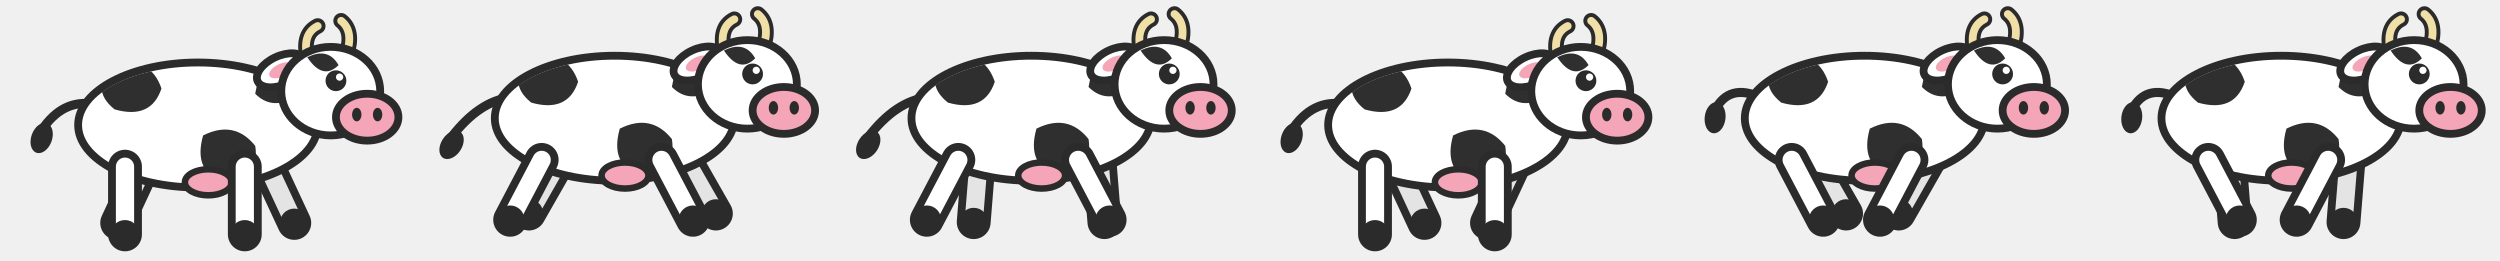
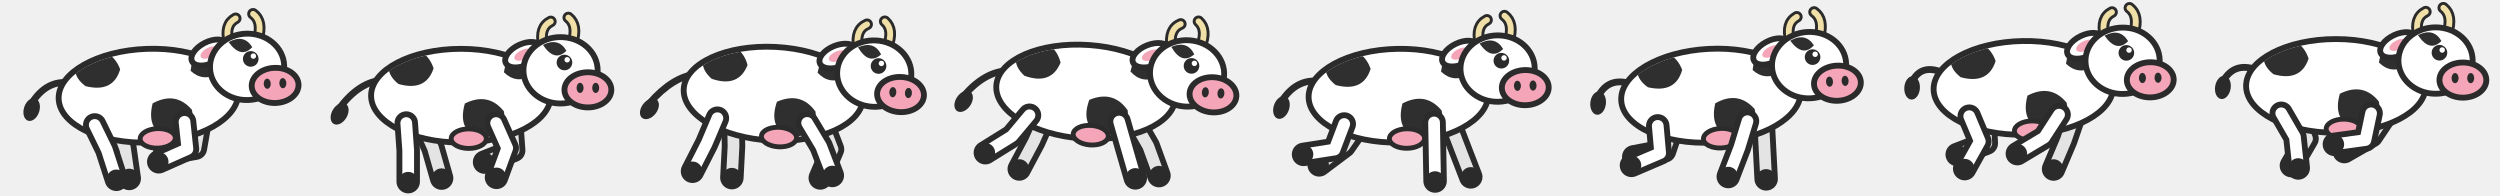
- <svg xmlns="http://www.w3.org/2000/svg" width="960" height="100" viewBox="0 0 960 100">
-   <g transform="translate(0 0.0)">
-     <line x1="102" y1="62" x2="113.0" y2="85.6" stroke="#2b2b2b" stroke-width="13" stroke-linecap="round" />
-     <line x1="102" y1="62" x2="113.0" y2="85.6" stroke="#e4e4e4" stroke-width="7" stroke-linecap="round" />
-     <circle cx="113.0" cy="85.6" r="5.5" fill="#2b2b2b" />
-     <line x1="56" y1="62" x2="45.0" y2="85.6" stroke="#2b2b2b" stroke-width="13" stroke-linecap="round" />
-     <line x1="56" y1="62" x2="45.0" y2="85.6" stroke="#e4e4e4" stroke-width="7" stroke-linecap="round" />
-     <circle cx="45.0" cy="85.6" r="5.5" fill="#2b2b2b" />
+ <svg xmlns="http://www.w3.org/2000/svg" width="1280" height="100" viewBox="0 0 1280 100">
+   <g transform="translate(0 1) rotate(-2 76 48)">
+     <polyline points="102.0 62.0 99.1 75.7 83.2 77.9" fill="none" stroke="#2b2b2b" stroke-width="12" stroke-linecap="round" stroke-linejoin="round" />
+     <polyline points="102.0 62.0 99.1 75.7 83.2 77.9" fill="none" stroke="#e4e4e4" stroke-width="6" stroke-linecap="round" stroke-linejoin="round" />
+     <circle cx="83.2" cy="77.9" r="5" fill="#2b2b2b" />
+     <polyline points="56.0 62.0 63.0 74.1 64.7 90.0" fill="none" stroke="#2b2b2b" stroke-width="12" stroke-linecap="round" stroke-linejoin="round" />
+     <polyline points="56.0 62.0 63.0 74.1 64.7 90.0" fill="none" stroke="#e4e4e4" stroke-width="6" stroke-linecap="round" stroke-linejoin="round" />
+     <circle cx="64.7" cy="90.0" r="5" fill="#2b2b2b" />
    <path d="M36 40 Q24 38 16 50" fill="none" stroke="#2b2b2b" stroke-width="3.5" stroke-linecap="round" />
    <ellipse cx="16" cy="53" rx="4" ry="6" fill="#2b2b2b" transform="rotate(20 16 53)" />
    <ellipse cx="76" cy="48" rx="46" ry="24" fill="#ffffff" stroke="#2b2b2b" stroke-width="3" />
    <clipPath id="hide0">
      <ellipse cx="76" cy="48" rx="44.5" ry="22.5" />
    </clipPath>
    <g clip-path="url(#hide0)" fill="#2f2f2f">
      <path d="M44 24 q14 -2 18 10 q-4 12 -18 8 q-10 -8 0 -18z" />
      <path d="M78 52 q12 -6 20 4 q2 12 -12 14 q-12 -4 -8 -18z" />
      <path d="M100 26 q10 2 12 12 q-8 4 -14 -2z" />
    </g>
    <ellipse cx="80" cy="70" rx="9" ry="5" fill="#f4a6b8" stroke="#2b2b2b" stroke-width="2.5" />
-     <line x1="94" y1="64" x2="94.0" y2="90.0" stroke="#2b2b2b" stroke-width="13" stroke-linecap="round" />
-     <line x1="94" y1="64" x2="94.0" y2="90.0" stroke="#ffffff" stroke-width="7" stroke-linecap="round" />
-     <circle cx="94.0" cy="90.0" r="5.5" fill="#2b2b2b" />
-     <line x1="48" y1="64" x2="48.0" y2="90.0" stroke="#2b2b2b" stroke-width="13" stroke-linecap="round" />
-     <line x1="48" y1="64" x2="48.0" y2="90.0" stroke="#ffffff" stroke-width="7" stroke-linecap="round" />
-     <circle cx="48.0" cy="90.0" r="5.5" fill="#2b2b2b" />
-     <path d="M118 22 q-2 -9 4 -12" fill="none" stroke="#2b2b2b" stroke-width="6" stroke-linecap="round" />
-     <path d="M118 22 q-2 -9 4 -12" fill="none" stroke="#f1dfa8" stroke-width="3" stroke-linecap="round" />
-     <path d="M133 21 q3 -9 -2 -13" fill="none" stroke="#2b2b2b" stroke-width="6" stroke-linecap="round" />
-     <path d="M133 21 q3 -9 -2 -13" fill="none" stroke="#f1dfa8" stroke-width="3" stroke-linecap="round" />
-     <ellipse cx="108" cy="27" rx="10" ry="5.5" fill="#ffffff" stroke="#2b2b2b" stroke-width="3" transform="rotate(-25 108 27)" />
-     <ellipse cx="108" cy="27" rx="5" ry="2.5" fill="#f4a6b8" transform="rotate(-25 108 27)" />
-     <ellipse cx="127" cy="35" rx="19" ry="17" fill="#ffffff" stroke="#2b2b2b" stroke-width="3" />
-     <path d="M118 22 q8 -4 12 3 q-6 6 -12 -3z" fill="#2f2f2f" />
-     <ellipse cx="141" cy="45" rx="12" ry="9" fill="#f4a6b8" stroke="#2b2b2b" stroke-width="3" />
-     <ellipse cx="137" cy="44" rx="1.8" ry="2.6" fill="#2b2b2b" />
-     <ellipse cx="145" cy="44" rx="1.8" ry="2.6" fill="#2b2b2b" />
-     <circle cx="129" cy="31" r="4" fill="#2b2b2b" />
-     <circle cx="130.4" cy="29.6" r="1.4" fill="#ffffff" />
-   </g>
-   <g transform="translate(160 -2.6)">
-     <line x1="102" y1="62" x2="114.9" y2="84.6" stroke="#2b2b2b" stroke-width="13" stroke-linecap="round" />
-     <line x1="102" y1="62" x2="114.9" y2="84.6" stroke="#e4e4e4" stroke-width="7" stroke-linecap="round" />
-     <circle cx="114.9" cy="84.6" r="5.5" fill="#2b2b2b" />
-     <line x1="56" y1="62" x2="43.1" y2="84.6" stroke="#2b2b2b" stroke-width="13" stroke-linecap="round" />
-     <line x1="56" y1="62" x2="43.1" y2="84.6" stroke="#e4e4e4" stroke-width="7" stroke-linecap="round" />
-     <circle cx="43.1" cy="84.6" r="5.5" fill="#2b2b2b" />
-     <path d="M36 40 Q24 41.464 13.402 55.196" fill="none" stroke="#2b2b2b" stroke-width="3.5" stroke-linecap="round" />
-     <ellipse cx="13.402" cy="58.196" rx="4" ry="6" fill="#2b2b2b" transform="rotate(32.99038 13.40192 58.19615)" />
+     <polyline points="94.0 62.0 95.0 76.0 80.1 82.0" fill="none" stroke="#2b2b2b" stroke-width="12" stroke-linecap="round" stroke-linejoin="round" />
+     <polyline points="94.0 62.0 95.0 76.0 80.1 82.0" fill="none" stroke="#ffffff" stroke-width="6" stroke-linecap="round" stroke-linejoin="round" />
+     <circle cx="80.1" cy="82.0" r="5" fill="#2b2b2b" />
+     <polyline points="48.0 62.0 53.7 74.8 58.1 90.2" fill="none" stroke="#2b2b2b" stroke-width="12" stroke-linecap="round" stroke-linejoin="round" />
+     <polyline points="48.0 62.0 53.7 74.8 58.1 90.2" fill="none" stroke="#ffffff" stroke-width="6" stroke-linecap="round" stroke-linejoin="round" />
+     <circle cx="58.1" cy="90.2" r="5" fill="#2b2b2b" />
+     <path d="M118 22 q-2 -9 4 -12" fill="none" stroke="#2b2b2b" stroke-width="6" stroke-linecap="round" />
+     <path d="M118 22 q-2 -9 4 -12" fill="none" stroke="#f1dfa8" stroke-width="3" stroke-linecap="round" />
+     <path d="M133 21 q3 -9 -2 -13" fill="none" stroke="#2b2b2b" stroke-width="6" stroke-linecap="round" />
+     <path d="M133 21 q3 -9 -2 -13" fill="none" stroke="#f1dfa8" stroke-width="3" stroke-linecap="round" />
+     <ellipse cx="108" cy="27" rx="10" ry="5.5" fill="#ffffff" stroke="#2b2b2b" stroke-width="3" transform="rotate(-25 108 27)" />
+     <ellipse cx="108" cy="27" rx="5" ry="2.5" fill="#f4a6b8" transform="rotate(-25 108 27)" />
+     <ellipse cx="127" cy="35" rx="19" ry="17" fill="#ffffff" stroke="#2b2b2b" stroke-width="3" />
+     <path d="M118 22 q8 -4 12 3 q-6 6 -12 -3z" fill="#2f2f2f" />
+     <ellipse cx="141" cy="45" rx="12" ry="9" fill="#f4a6b8" stroke="#2b2b2b" stroke-width="3" />
+     <ellipse cx="137" cy="44" rx="1.8" ry="2.6" fill="#2b2b2b" />
+     <ellipse cx="145" cy="44" rx="1.8" ry="2.6" fill="#2b2b2b" />
+     <circle cx="129" cy="31" r="4" fill="#2b2b2b" />
+     <circle cx="130.4" cy="29.6" r="1.4" fill="#ffffff" />
+   </g>
+   <g transform="translate(160 1) rotate(0 76 48)">
+     <polyline points="102.0 62.0 103.0 76.0 88.1 82.0" fill="none" stroke="#2b2b2b" stroke-width="12" stroke-linecap="round" stroke-linejoin="round" />
+     <polyline points="102.0 62.0 103.0 76.0 88.1 82.0" fill="none" stroke="#e4e4e4" stroke-width="6" stroke-linecap="round" stroke-linejoin="round" />
+     <circle cx="88.1" cy="82.0" r="5" fill="#2b2b2b" />
+     <polyline points="56.0 62.0 61.7 74.8 66.1 90.2" fill="none" stroke="#2b2b2b" stroke-width="12" stroke-linecap="round" stroke-linejoin="round" />
+     <polyline points="56.0 62.0 61.7 74.8 66.1 90.2" fill="none" stroke="#e4e4e4" stroke-width="6" stroke-linecap="round" stroke-linejoin="round" />
+     <circle cx="66.1" cy="90.2" r="5" fill="#2b2b2b" />
+     <path d="M36 40 Q24 40.828 13.879 54.243" fill="none" stroke="#2b2b2b" stroke-width="3.5" stroke-linecap="round" />
+     <ellipse cx="13.879" cy="57.243" rx="4" ry="6" fill="#2b2b2b" transform="rotate(30.6066 13.87868 57.24264)" />
    <ellipse cx="76" cy="48" rx="46" ry="24" fill="#ffffff" stroke="#2b2b2b" stroke-width="3" />
    <clipPath id="hide1">
      <ellipse cx="76" cy="48" rx="44.5" ry="22.5" />
    </clipPath>
    <g clip-path="url(#hide1)" fill="#2f2f2f">
      <path d="M44 24 q14 -2 18 10 q-4 12 -18 8 q-10 -8 0 -18z" />
      <path d="M78 52 q12 -6 20 4 q2 12 -12 14 q-12 -4 -8 -18z" />
      <path d="M100 26 q10 2 12 12 q-8 4 -14 -2z" />
    </g>
    <ellipse cx="80" cy="70" rx="9" ry="5" fill="#f4a6b8" stroke="#2b2b2b" stroke-width="2.5" />
-     <line x1="94" y1="64" x2="106.1" y2="87.0" stroke="#2b2b2b" stroke-width="13" stroke-linecap="round" />
-     <line x1="94" y1="64" x2="106.1" y2="87.0" stroke="#ffffff" stroke-width="7" stroke-linecap="round" />
-     <circle cx="106.1" cy="87.0" r="5.5" fill="#2b2b2b" />
-     <line x1="48" y1="64" x2="35.9" y2="87.0" stroke="#2b2b2b" stroke-width="13" stroke-linecap="round" />
-     <line x1="48" y1="64" x2="35.9" y2="87.0" stroke="#ffffff" stroke-width="7" stroke-linecap="round" />
-     <circle cx="35.9" cy="87.0" r="5.5" fill="#2b2b2b" />
-     <path d="M118 22 q-2 -9 4 -12" fill="none" stroke="#2b2b2b" stroke-width="6" stroke-linecap="round" />
-     <path d="M118 22 q-2 -9 4 -12" fill="none" stroke="#f1dfa8" stroke-width="3" stroke-linecap="round" />
-     <path d="M133 21 q3 -9 -2 -13" fill="none" stroke="#2b2b2b" stroke-width="6" stroke-linecap="round" />
-     <path d="M133 21 q3 -9 -2 -13" fill="none" stroke="#f1dfa8" stroke-width="3" stroke-linecap="round" />
-     <ellipse cx="108" cy="27" rx="10" ry="5.5" fill="#ffffff" stroke="#2b2b2b" stroke-width="3" transform="rotate(-25 108 27)" />
-     <ellipse cx="108" cy="27" rx="5" ry="2.5" fill="#f4a6b8" transform="rotate(-25 108 27)" />
-     <ellipse cx="127" cy="35" rx="19" ry="17" fill="#ffffff" stroke="#2b2b2b" stroke-width="3" />
-     <path d="M118 22 q8 -4 12 3 q-6 6 -12 -3z" fill="#2f2f2f" />
-     <ellipse cx="141" cy="45" rx="12" ry="9" fill="#f4a6b8" stroke="#2b2b2b" stroke-width="3" />
-     <ellipse cx="137" cy="44" rx="1.8" ry="2.6" fill="#2b2b2b" />
-     <ellipse cx="145" cy="44" rx="1.8" ry="2.6" fill="#2b2b2b" />
-     <circle cx="129" cy="31" r="4" fill="#2b2b2b" />
-     <circle cx="130.4" cy="29.6" r="1.4" fill="#ffffff" />
-   </g>
-   <g transform="translate(320 -2.6)">
-     <line x1="102" y1="62" x2="104.1" y2="87.9" stroke="#2b2b2b" stroke-width="13" stroke-linecap="round" />
-     <line x1="102" y1="62" x2="104.1" y2="87.9" stroke="#e4e4e4" stroke-width="7" stroke-linecap="round" />
-     <circle cx="104.1" cy="87.9" r="5.5" fill="#2b2b2b" />
-     <line x1="56" y1="62" x2="53.9" y2="87.9" stroke="#2b2b2b" stroke-width="13" stroke-linecap="round" />
-     <line x1="56" y1="62" x2="53.9" y2="87.9" stroke="#e4e4e4" stroke-width="7" stroke-linecap="round" />
-     <circle cx="53.9" cy="87.9" r="5.5" fill="#2b2b2b" />
-     <path d="M36 40 Q24 41.464 13.402 55.196" fill="none" stroke="#2b2b2b" stroke-width="3.5" stroke-linecap="round" />
-     <ellipse cx="13.402" cy="58.196" rx="4" ry="6" fill="#2b2b2b" transform="rotate(32.99038 13.40192 58.19615)" />
+     <polyline points="94.0 62.0 99.7 74.8 94.2 89.8" fill="none" stroke="#2b2b2b" stroke-width="12" stroke-linecap="round" stroke-linejoin="round" />
+     <polyline points="94.0 62.0 99.7 74.8 94.2 89.8" fill="none" stroke="#ffffff" stroke-width="6" stroke-linecap="round" stroke-linejoin="round" />
+     <circle cx="94.2" cy="89.8" r="5" fill="#2b2b2b" />
+     <polyline points="48.0 62.0 49.0 76.0 49.0 92.0" fill="none" stroke="#2b2b2b" stroke-width="12" stroke-linecap="round" stroke-linejoin="round" />
+     <polyline points="48.0 62.0 49.0 76.0 49.0 92.0" fill="none" stroke="#ffffff" stroke-width="6" stroke-linecap="round" stroke-linejoin="round" />
+     <circle cx="49.0" cy="92.0" r="5" fill="#2b2b2b" />
+     <path d="M118 22 q-2 -9 4 -12" fill="none" stroke="#2b2b2b" stroke-width="6" stroke-linecap="round" />
+     <path d="M118 22 q-2 -9 4 -12" fill="none" stroke="#f1dfa8" stroke-width="3" stroke-linecap="round" />
+     <path d="M133 21 q3 -9 -2 -13" fill="none" stroke="#2b2b2b" stroke-width="6" stroke-linecap="round" />
+     <path d="M133 21 q3 -9 -2 -13" fill="none" stroke="#f1dfa8" stroke-width="3" stroke-linecap="round" />
+     <ellipse cx="108" cy="27" rx="10" ry="5.5" fill="#ffffff" stroke="#2b2b2b" stroke-width="3" transform="rotate(-25 108 27)" />
+     <ellipse cx="108" cy="27" rx="5" ry="2.5" fill="#f4a6b8" transform="rotate(-25 108 27)" />
+     <ellipse cx="127" cy="35" rx="19" ry="17" fill="#ffffff" stroke="#2b2b2b" stroke-width="3" />
+     <path d="M118 22 q8 -4 12 3 q-6 6 -12 -3z" fill="#2f2f2f" />
+     <ellipse cx="141" cy="45" rx="12" ry="9" fill="#f4a6b8" stroke="#2b2b2b" stroke-width="3" />
+     <ellipse cx="137" cy="44" rx="1.8" ry="2.6" fill="#2b2b2b" />
+     <ellipse cx="145" cy="44" rx="1.8" ry="2.6" fill="#2b2b2b" />
+     <circle cx="129" cy="31" r="4" fill="#2b2b2b" />
+     <circle cx="130.4" cy="29.6" r="1.4" fill="#ffffff" />
+   </g>
+   <g transform="translate(320 0) rotate(3 76 48)">
+     <polyline points="102.0 62.0 107.7 74.8 102.2 89.8" fill="none" stroke="#2b2b2b" stroke-width="12" stroke-linecap="round" stroke-linejoin="round" />
+     <polyline points="102.0 62.0 107.7 74.8 102.2 89.8" fill="none" stroke="#e4e4e4" stroke-width="6" stroke-linecap="round" stroke-linejoin="round" />
+     <circle cx="102.2" cy="89.8" r="5" fill="#2b2b2b" />
+     <polyline points="56.0 62.0 57.0 76.0 57.0 92.0" fill="none" stroke="#2b2b2b" stroke-width="12" stroke-linecap="round" stroke-linejoin="round" />
+     <polyline points="56.0 62.0 57.0 76.0 57.0 92.0" fill="none" stroke="#e4e4e4" stroke-width="6" stroke-linecap="round" stroke-linejoin="round" />
+     <circle cx="57.0" cy="92.0" r="5" fill="#2b2b2b" />
+     <path d="M36 40 Q24 42 13 56" fill="none" stroke="#2b2b2b" stroke-width="3.5" stroke-linecap="round" />
+     <ellipse cx="13" cy="59" rx="4" ry="6" fill="#2b2b2b" transform="rotate(35 13 59)" />
    <ellipse cx="76" cy="48" rx="46" ry="24" fill="#ffffff" stroke="#2b2b2b" stroke-width="3" />
    <clipPath id="hide2">
      <ellipse cx="76" cy="48" rx="44.5" ry="22.5" />
    </clipPath>
    <g clip-path="url(#hide2)" fill="#2f2f2f">
      <path d="M44 24 q14 -2 18 10 q-4 12 -18 8 q-10 -8 0 -18z" />
      <path d="M78 52 q12 -6 20 4 q2 12 -12 14 q-12 -4 -8 -18z" />
      <path d="M100 26 q10 2 12 12 q-8 4 -14 -2z" />
    </g>
    <ellipse cx="80" cy="70" rx="9" ry="5" fill="#f4a6b8" stroke="#2b2b2b" stroke-width="2.5" />
-     <line x1="94" y1="64" x2="106.1" y2="87.0" stroke="#2b2b2b" stroke-width="13" stroke-linecap="round" />
-     <line x1="94" y1="64" x2="106.1" y2="87.0" stroke="#ffffff" stroke-width="7" stroke-linecap="round" />
-     <circle cx="106.1" cy="87.0" r="5.5" fill="#2b2b2b" />
-     <line x1="48" y1="64" x2="35.9" y2="87.0" stroke="#2b2b2b" stroke-width="13" stroke-linecap="round" />
-     <line x1="48" y1="64" x2="35.9" y2="87.0" stroke="#ffffff" stroke-width="7" stroke-linecap="round" />
-     <circle cx="35.9" cy="87.0" r="5.5" fill="#2b2b2b" />
-     <path d="M118 22 q-2 -9 4 -12" fill="none" stroke="#2b2b2b" stroke-width="6" stroke-linecap="round" />
-     <path d="M118 22 q-2 -9 4 -12" fill="none" stroke="#f1dfa8" stroke-width="3" stroke-linecap="round" />
-     <path d="M133 21 q3 -9 -2 -13" fill="none" stroke="#2b2b2b" stroke-width="6" stroke-linecap="round" />
-     <path d="M133 21 q3 -9 -2 -13" fill="none" stroke="#f1dfa8" stroke-width="3" stroke-linecap="round" />
-     <ellipse cx="108" cy="27" rx="10" ry="5.5" fill="#ffffff" stroke="#2b2b2b" stroke-width="3" transform="rotate(-25 108 27)" />
-     <ellipse cx="108" cy="27" rx="5" ry="2.5" fill="#f4a6b8" transform="rotate(-25 108 27)" />
-     <ellipse cx="127" cy="35" rx="19" ry="17" fill="#ffffff" stroke="#2b2b2b" stroke-width="3" />
-     <path d="M118 22 q8 -4 12 3 q-6 6 -12 -3z" fill="#2f2f2f" />
-     <ellipse cx="141" cy="45" rx="12" ry="9" fill="#f4a6b8" stroke="#2b2b2b" stroke-width="3" />
-     <ellipse cx="137" cy="44" rx="1.8" ry="2.6" fill="#2b2b2b" />
-     <ellipse cx="145" cy="44" rx="1.8" ry="2.6" fill="#2b2b2b" />
-     <circle cx="129" cy="31" r="4" fill="#2b2b2b" />
-     <circle cx="130.4" cy="29.6" r="1.4" fill="#ffffff" />
-   </g>
-   <g transform="translate(480 -0.0)">
-     <line x1="102" y1="62" x2="91.0" y2="85.6" stroke="#2b2b2b" stroke-width="13" stroke-linecap="round" />
-     <line x1="102" y1="62" x2="91.0" y2="85.6" stroke="#e4e4e4" stroke-width="7" stroke-linecap="round" />
-     <circle cx="91.0" cy="85.6" r="5.5" fill="#2b2b2b" />
-     <line x1="56" y1="62" x2="67.0" y2="85.6" stroke="#2b2b2b" stroke-width="13" stroke-linecap="round" />
-     <line x1="56" y1="62" x2="67.0" y2="85.6" stroke="#e4e4e4" stroke-width="7" stroke-linecap="round" />
-     <circle cx="67.0" cy="85.6" r="5.5" fill="#2b2b2b" />
+     <polyline points="94.0 62.0 101.8 73.6 108.3 88.2" fill="none" stroke="#2b2b2b" stroke-width="12" stroke-linecap="round" stroke-linejoin="round" />
+     <polyline points="94.0 62.0 101.8 73.6 108.3 88.2" fill="none" stroke="#ffffff" stroke-width="6" stroke-linecap="round" stroke-linejoin="round" />
+     <circle cx="108.3" cy="88.2" r="5" fill="#2b2b2b" />
+     <polyline points="48.0 62.0 43.2 75.2 36.7 89.8" fill="none" stroke="#2b2b2b" stroke-width="12" stroke-linecap="round" stroke-linejoin="round" />
+     <polyline points="48.0 62.0 43.2 75.2 36.7 89.8" fill="none" stroke="#ffffff" stroke-width="6" stroke-linecap="round" stroke-linejoin="round" />
+     <circle cx="36.7" cy="89.8" r="5" fill="#2b2b2b" />
+     <path d="M118 22 q-2 -9 4 -12" fill="none" stroke="#2b2b2b" stroke-width="6" stroke-linecap="round" />
+     <path d="M118 22 q-2 -9 4 -12" fill="none" stroke="#f1dfa8" stroke-width="3" stroke-linecap="round" />
+     <path d="M133 21 q3 -9 -2 -13" fill="none" stroke="#2b2b2b" stroke-width="6" stroke-linecap="round" />
+     <path d="M133 21 q3 -9 -2 -13" fill="none" stroke="#f1dfa8" stroke-width="3" stroke-linecap="round" />
+     <ellipse cx="108" cy="27" rx="10" ry="5.5" fill="#ffffff" stroke="#2b2b2b" stroke-width="3" transform="rotate(-25 108 27)" />
+     <ellipse cx="108" cy="27" rx="5" ry="2.5" fill="#f4a6b8" transform="rotate(-25 108 27)" />
+     <ellipse cx="127" cy="35" rx="19" ry="17" fill="#ffffff" stroke="#2b2b2b" stroke-width="3" />
+     <path d="M118 22 q8 -4 12 3 q-6 6 -12 -3z" fill="#2f2f2f" />
+     <ellipse cx="141" cy="45" rx="12" ry="9" fill="#f4a6b8" stroke="#2b2b2b" stroke-width="3" />
+     <ellipse cx="137" cy="44" rx="1.8" ry="2.6" fill="#2b2b2b" />
+     <ellipse cx="145" cy="44" rx="1.8" ry="2.6" fill="#2b2b2b" />
+     <circle cx="129" cy="31" r="4" fill="#2b2b2b" />
+     <circle cx="130.4" cy="29.6" r="1.4" fill="#ffffff" />
+   </g>
+   <g transform="translate(480 -1) rotate(4 76 48)">
+     <polyline points="102.0 62.0 109.8 73.6 116.3 88.2" fill="none" stroke="#2b2b2b" stroke-width="12" stroke-linecap="round" stroke-linejoin="round" />
+     <polyline points="102.0 62.0 109.8 73.6 116.3 88.2" fill="none" stroke="#e4e4e4" stroke-width="6" stroke-linecap="round" stroke-linejoin="round" />
+     <circle cx="116.3" cy="88.2" r="5" fill="#2b2b2b" />
+     <polyline points="56.0 62.0 51.2 75.2 44.7 89.8" fill="none" stroke="#2b2b2b" stroke-width="12" stroke-linecap="round" stroke-linejoin="round" />
+     <polyline points="56.0 62.0 51.2 75.2 44.7 89.8" fill="none" stroke="#e4e4e4" stroke-width="6" stroke-linecap="round" stroke-linejoin="round" />
+     <circle cx="44.7" cy="89.8" r="5" fill="#2b2b2b" />
+     <path d="M36 40 Q24 40.828 13.879 54.243" fill="none" stroke="#2b2b2b" stroke-width="3.5" stroke-linecap="round" />
+     <ellipse cx="13.879" cy="57.243" rx="4" ry="6" fill="#2b2b2b" transform="rotate(30.6066 13.87868 57.24264)" />
+     <ellipse cx="76" cy="48" rx="46" ry="24" fill="#ffffff" stroke="#2b2b2b" stroke-width="3" />
+     <clipPath id="hide3">
+       <ellipse cx="76" cy="48" rx="44.5" ry="22.5" />
+     </clipPath>
+     <g clip-path="url(#hide3)" fill="#2f2f2f">
+       <path d="M44 24 q14 -2 18 10 q-4 12 -18 8 q-10 -8 0 -18z" />
+       <path d="M78 52 q12 -6 20 4 q2 12 -12 14 q-12 -4 -8 -18z" />
+       <path d="M100 26 q10 2 12 12 q-8 4 -14 -2z" />
+     </g>
+     <ellipse cx="80" cy="70" rx="9" ry="5" fill="#f4a6b8" stroke="#2b2b2b" stroke-width="2.5" />
+     <polyline points="94.0 62.0 98.8 75.2 104.3 90.2" fill="none" stroke="#2b2b2b" stroke-width="12" stroke-linecap="round" stroke-linejoin="round" />
+     <polyline points="94.0 62.0 98.8 75.2 104.3 90.2" fill="none" stroke="#ffffff" stroke-width="6" stroke-linecap="round" stroke-linejoin="round" />
+     <circle cx="104.3" cy="90.2" r="5" fill="#2b2b2b" />
+     <polyline points="48.0 62.0 39.8 73.3 26.8 82.7" fill="none" stroke="#2b2b2b" stroke-width="12" stroke-linecap="round" stroke-linejoin="round" />
+     <polyline points="48.0 62.0 39.8 73.3 26.8 82.7" fill="none" stroke="#ffffff" stroke-width="6" stroke-linecap="round" stroke-linejoin="round" />
+     <circle cx="26.8" cy="82.7" r="5" fill="#2b2b2b" />
+     <path d="M118 22 q-2 -9 4 -12" fill="none" stroke="#2b2b2b" stroke-width="6" stroke-linecap="round" />
+     <path d="M118 22 q-2 -9 4 -12" fill="none" stroke="#f1dfa8" stroke-width="3" stroke-linecap="round" />
+     <path d="M133 21 q3 -9 -2 -13" fill="none" stroke="#2b2b2b" stroke-width="6" stroke-linecap="round" />
+     <path d="M133 21 q3 -9 -2 -13" fill="none" stroke="#f1dfa8" stroke-width="3" stroke-linecap="round" />
+     <ellipse cx="108" cy="27" rx="10" ry="5.5" fill="#ffffff" stroke="#2b2b2b" stroke-width="3" transform="rotate(-25 108 27)" />
+     <ellipse cx="108" cy="27" rx="5" ry="2.5" fill="#f4a6b8" transform="rotate(-25 108 27)" />
+     <ellipse cx="127" cy="35" rx="19" ry="17" fill="#ffffff" stroke="#2b2b2b" stroke-width="3" />
+     <path d="M118 22 q8 -4 12 3 q-6 6 -12 -3z" fill="#2f2f2f" />
+     <ellipse cx="141" cy="45" rx="12" ry="9" fill="#f4a6b8" stroke="#2b2b2b" stroke-width="3" />
+     <ellipse cx="137" cy="44" rx="1.8" ry="2.6" fill="#2b2b2b" />
+     <ellipse cx="145" cy="44" rx="1.8" ry="2.6" fill="#2b2b2b" />
+     <circle cx="129" cy="31" r="4" fill="#2b2b2b" />
+     <circle cx="130.4" cy="29.6" r="1.4" fill="#ffffff" />
+   </g>
+   <g transform="translate(640 1) rotate(-1 76 48)">
+     <polyline points="102.0 62.0 106.8 75.2 112.3 90.2" fill="none" stroke="#2b2b2b" stroke-width="12" stroke-linecap="round" stroke-linejoin="round" />
+     <polyline points="102.0 62.0 106.8 75.2 112.3 90.2" fill="none" stroke="#e4e4e4" stroke-width="6" stroke-linecap="round" stroke-linejoin="round" />
+     <circle cx="112.3" cy="90.2" r="5" fill="#2b2b2b" />
+     <polyline points="56.0 62.0 47.8 73.3 34.8 82.7" fill="none" stroke="#2b2b2b" stroke-width="12" stroke-linecap="round" stroke-linejoin="round" />
+     <polyline points="56.0 62.0 47.8 73.3 34.8 82.7" fill="none" stroke="#e4e4e4" stroke-width="6" stroke-linecap="round" stroke-linejoin="round" />
+     <circle cx="34.8" cy="82.7" r="5" fill="#2b2b2b" />
    <path d="M36 40 Q24 38 16 50" fill="none" stroke="#2b2b2b" stroke-width="3.5" stroke-linecap="round" />
    <ellipse cx="16" cy="53" rx="4" ry="6" fill="#2b2b2b" transform="rotate(20 16 53)" />
    <ellipse cx="76" cy="48" rx="46" ry="24" fill="#ffffff" stroke="#2b2b2b" stroke-width="3" />
-     <clipPath id="hide3">
-       <ellipse cx="76" cy="48" rx="44.5" ry="22.5" />
-     </clipPath>
-     <g clip-path="url(#hide3)" fill="#2f2f2f">
-       <path d="M44 24 q14 -2 18 10 q-4 12 -18 8 q-10 -8 0 -18z" />
-       <path d="M78 52 q12 -6 20 4 q2 12 -12 14 q-12 -4 -8 -18z" />
-       <path d="M100 26 q10 2 12 12 q-8 4 -14 -2z" />
-     </g>
-     <ellipse cx="80" cy="70" rx="9" ry="5" fill="#f4a6b8" stroke="#2b2b2b" stroke-width="2.5" />
-     <line x1="94" y1="64" x2="94.0" y2="90.0" stroke="#2b2b2b" stroke-width="13" stroke-linecap="round" />
-     <line x1="94" y1="64" x2="94.0" y2="90.0" stroke="#ffffff" stroke-width="7" stroke-linecap="round" />
-     <circle cx="94.0" cy="90.0" r="5.5" fill="#2b2b2b" />
-     <line x1="48" y1="64" x2="48.0" y2="90.0" stroke="#2b2b2b" stroke-width="13" stroke-linecap="round" />
-     <line x1="48" y1="64" x2="48.0" y2="90.0" stroke="#ffffff" stroke-width="7" stroke-linecap="round" />
-     <circle cx="48.0" cy="90.0" r="5.5" fill="#2b2b2b" />
-     <path d="M118 22 q-2 -9 4 -12" fill="none" stroke="#2b2b2b" stroke-width="6" stroke-linecap="round" />
-     <path d="M118 22 q-2 -9 4 -12" fill="none" stroke="#f1dfa8" stroke-width="3" stroke-linecap="round" />
-     <path d="M133 21 q3 -9 -2 -13" fill="none" stroke="#2b2b2b" stroke-width="6" stroke-linecap="round" />
-     <path d="M133 21 q3 -9 -2 -13" fill="none" stroke="#f1dfa8" stroke-width="3" stroke-linecap="round" />
-     <ellipse cx="108" cy="27" rx="10" ry="5.5" fill="#ffffff" stroke="#2b2b2b" stroke-width="3" transform="rotate(-25 108 27)" />
-     <ellipse cx="108" cy="27" rx="5" ry="2.5" fill="#f4a6b8" transform="rotate(-25 108 27)" />
-     <ellipse cx="127" cy="35" rx="19" ry="17" fill="#ffffff" stroke="#2b2b2b" stroke-width="3" />
-     <path d="M118 22 q8 -4 12 3 q-6 6 -12 -3z" fill="#2f2f2f" />
-     <ellipse cx="141" cy="45" rx="12" ry="9" fill="#f4a6b8" stroke="#2b2b2b" stroke-width="3" />
-     <ellipse cx="137" cy="44" rx="1.8" ry="2.6" fill="#2b2b2b" />
-     <ellipse cx="145" cy="44" rx="1.8" ry="2.6" fill="#2b2b2b" />
-     <circle cx="129" cy="31" r="4" fill="#2b2b2b" />
-     <circle cx="130.4" cy="29.6" r="1.4" fill="#ffffff" />
-   </g>
-   <g transform="translate(640 -2.6)">
-     <line x1="102" y1="62" x2="89.1" y2="84.6" stroke="#2b2b2b" stroke-width="13" stroke-linecap="round" />
-     <line x1="102" y1="62" x2="89.1" y2="84.6" stroke="#e4e4e4" stroke-width="7" stroke-linecap="round" />
-     <circle cx="89.1" cy="84.6" r="5.5" fill="#2b2b2b" />
-     <line x1="56" y1="62" x2="68.9" y2="84.6" stroke="#2b2b2b" stroke-width="13" stroke-linecap="round" />
-     <line x1="56" y1="62" x2="68.9" y2="84.6" stroke="#e4e4e4" stroke-width="7" stroke-linecap="round" />
-     <circle cx="68.9" cy="84.6" r="5.5" fill="#2b2b2b" />
-     <path d="M36 40 Q24 34.536 18.598 44.804" fill="none" stroke="#2b2b2b" stroke-width="3.5" stroke-linecap="round" />
-     <ellipse cx="18.598" cy="47.804" rx="4" ry="6" fill="#2b2b2b" transform="rotate(7.009619 18.59808 47.80385)" />
-     <ellipse cx="76" cy="48" rx="46" ry="24" fill="#ffffff" stroke="#2b2b2b" stroke-width="3" />
    <clipPath id="hide4">
      <ellipse cx="76" cy="48" rx="44.5" ry="22.5" />
    </clipPath>
    <g clip-path="url(#hide4)" fill="#2f2f2f">
      <path d="M44 24 q14 -2 18 10 q-4 12 -18 8 q-10 -8 0 -18z" />
      <path d="M78 52 q12 -6 20 4 q2 12 -12 14 q-12 -4 -8 -18z" />
      <path d="M100 26 q10 2 12 12 q-8 4 -14 -2z" />
    </g>
    <ellipse cx="80" cy="70" rx="9" ry="5" fill="#f4a6b8" stroke="#2b2b2b" stroke-width="2.5" />
-     <line x1="94" y1="64" x2="81.9" y2="87.0" stroke="#2b2b2b" stroke-width="13" stroke-linecap="round" />
-     <line x1="94" y1="64" x2="81.9" y2="87.0" stroke="#ffffff" stroke-width="7" stroke-linecap="round" />
-     <circle cx="81.9" cy="87.0" r="5.5" fill="#2b2b2b" />
-     <line x1="48" y1="64" x2="60.1" y2="87.0" stroke="#2b2b2b" stroke-width="13" stroke-linecap="round" />
-     <line x1="48" y1="64" x2="60.1" y2="87.0" stroke="#ffffff" stroke-width="7" stroke-linecap="round" />
-     <circle cx="60.1" cy="87.0" r="5.5" fill="#2b2b2b" />
-     <path d="M118 22 q-2 -9 4 -12" fill="none" stroke="#2b2b2b" stroke-width="6" stroke-linecap="round" />
-     <path d="M118 22 q-2 -9 4 -12" fill="none" stroke="#f1dfa8" stroke-width="3" stroke-linecap="round" />
-     <path d="M133 21 q3 -9 -2 -13" fill="none" stroke="#2b2b2b" stroke-width="6" stroke-linecap="round" />
-     <path d="M133 21 q3 -9 -2 -13" fill="none" stroke="#f1dfa8" stroke-width="3" stroke-linecap="round" />
-     <ellipse cx="108" cy="27" rx="10" ry="5.5" fill="#ffffff" stroke="#2b2b2b" stroke-width="3" transform="rotate(-25 108 27)" />
-     <ellipse cx="108" cy="27" rx="5" ry="2.5" fill="#f4a6b8" transform="rotate(-25 108 27)" />
-     <ellipse cx="127" cy="35" rx="19" ry="17" fill="#ffffff" stroke="#2b2b2b" stroke-width="3" />
-     <path d="M118 22 q8 -4 12 3 q-6 6 -12 -3z" fill="#2f2f2f" />
-     <ellipse cx="141" cy="45" rx="12" ry="9" fill="#f4a6b8" stroke="#2b2b2b" stroke-width="3" />
-     <ellipse cx="137" cy="44" rx="1.8" ry="2.6" fill="#2b2b2b" />
-     <ellipse cx="145" cy="44" rx="1.8" ry="2.6" fill="#2b2b2b" />
-     <circle cx="129" cy="31" r="4" fill="#2b2b2b" />
-     <circle cx="130.4" cy="29.6" r="1.4" fill="#ffffff" />
-   </g>
-   <g transform="translate(800 -2.6)">
-     <line x1="102" y1="62" x2="99.9" y2="87.9" stroke="#2b2b2b" stroke-width="13" stroke-linecap="round" />
-     <line x1="102" y1="62" x2="99.9" y2="87.9" stroke="#e4e4e4" stroke-width="7" stroke-linecap="round" />
-     <circle cx="99.9" cy="87.9" r="5.5" fill="#2b2b2b" />
-     <line x1="56" y1="62" x2="58.1" y2="87.9" stroke="#2b2b2b" stroke-width="13" stroke-linecap="round" />
-     <line x1="56" y1="62" x2="58.1" y2="87.9" stroke="#e4e4e4" stroke-width="7" stroke-linecap="round" />
-     <circle cx="58.1" cy="87.9" r="5.5" fill="#2b2b2b" />
-     <path d="M36 40 Q24 34.536 18.598 44.804" fill="none" stroke="#2b2b2b" stroke-width="3.5" stroke-linecap="round" />
-     <ellipse cx="18.598" cy="47.804" rx="4" ry="6" fill="#2b2b2b" transform="rotate(7.009619 18.59808 47.80385)" />
+     <polyline points="94.0 62.0 94.0 76.0 94.0 92.0" fill="none" stroke="#2b2b2b" stroke-width="12" stroke-linecap="round" stroke-linejoin="round" />
+     <polyline points="94.0 62.0 94.0 76.0 94.0 92.0" fill="none" stroke="#ffffff" stroke-width="6" stroke-linecap="round" stroke-linejoin="round" />
+     <circle cx="94.0" cy="92.0" r="5" fill="#2b2b2b" />
+     <polyline points="48.0 62.0 42.8 75.0 26.9 77.2" fill="none" stroke="#2b2b2b" stroke-width="12" stroke-linecap="round" stroke-linejoin="round" />
+     <polyline points="48.0 62.0 42.8 75.0 26.9 77.2" fill="none" stroke="#ffffff" stroke-width="6" stroke-linecap="round" stroke-linejoin="round" />
+     <circle cx="26.9" cy="77.2" r="5" fill="#2b2b2b" />
+     <path d="M118 22 q-2 -9 4 -12" fill="none" stroke="#2b2b2b" stroke-width="6" stroke-linecap="round" />
+     <path d="M118 22 q-2 -9 4 -12" fill="none" stroke="#f1dfa8" stroke-width="3" stroke-linecap="round" />
+     <path d="M133 21 q3 -9 -2 -13" fill="none" stroke="#2b2b2b" stroke-width="6" stroke-linecap="round" />
+     <path d="M133 21 q3 -9 -2 -13" fill="none" stroke="#f1dfa8" stroke-width="3" stroke-linecap="round" />
+     <ellipse cx="108" cy="27" rx="10" ry="5.5" fill="#ffffff" stroke="#2b2b2b" stroke-width="3" transform="rotate(-25 108 27)" />
+     <ellipse cx="108" cy="27" rx="5" ry="2.5" fill="#f4a6b8" transform="rotate(-25 108 27)" />
+     <ellipse cx="127" cy="35" rx="19" ry="17" fill="#ffffff" stroke="#2b2b2b" stroke-width="3" />
+     <path d="M118 22 q8 -4 12 3 q-6 6 -12 -3z" fill="#2f2f2f" />
+     <ellipse cx="141" cy="45" rx="12" ry="9" fill="#f4a6b8" stroke="#2b2b2b" stroke-width="3" />
+     <ellipse cx="137" cy="44" rx="1.8" ry="2.6" fill="#2b2b2b" />
+     <ellipse cx="145" cy="44" rx="1.8" ry="2.6" fill="#2b2b2b" />
+     <circle cx="129" cy="31" r="4" fill="#2b2b2b" />
+     <circle cx="130.4" cy="29.6" r="1.4" fill="#ffffff" />
+   </g>
+   <g transform="translate(800 1) rotate(-3 76 48)">
+     <polyline points="102.0 62.0 102.0 76.0 102.0 92.0" fill="none" stroke="#2b2b2b" stroke-width="12" stroke-linecap="round" stroke-linejoin="round" />
+     <polyline points="102.0 62.0 102.0 76.0 102.0 92.0" fill="none" stroke="#e4e4e4" stroke-width="6" stroke-linecap="round" stroke-linejoin="round" />
+     <circle cx="102.0" cy="92.0" r="5" fill="#2b2b2b" />
+     <polyline points="56.0 62.0 50.8 75.0 34.9 77.2" fill="none" stroke="#2b2b2b" stroke-width="12" stroke-linecap="round" stroke-linejoin="round" />
+     <polyline points="56.0 62.0 50.8 75.0 34.9 77.2" fill="none" stroke="#e4e4e4" stroke-width="6" stroke-linecap="round" stroke-linejoin="round" />
+     <circle cx="34.9" cy="77.2" r="5" fill="#2b2b2b" />
+     <path d="M36 40 Q24 35.172 18.121 45.757" fill="none" stroke="#2b2b2b" stroke-width="3.5" stroke-linecap="round" />
+     <ellipse cx="18.121" cy="48.757" rx="4" ry="6" fill="#2b2b2b" transform="rotate(9.393398 18.12132 48.75736)" />
    <ellipse cx="76" cy="48" rx="46" ry="24" fill="#ffffff" stroke="#2b2b2b" stroke-width="3" />
    <clipPath id="hide5">
      <ellipse cx="76" cy="48" rx="44.5" ry="22.5" />
    </clipPath>
    <g clip-path="url(#hide5)" fill="#2f2f2f">
      <path d="M44 24 q14 -2 18 10 q-4 12 -18 8 q-10 -8 0 -18z" />
      <path d="M78 52 q12 -6 20 4 q2 12 -12 14 q-12 -4 -8 -18z" />
      <path d="M100 26 q10 2 12 12 q-8 4 -14 -2z" />
    </g>
    <ellipse cx="80" cy="70" rx="9" ry="5" fill="#f4a6b8" stroke="#2b2b2b" stroke-width="2.5" />
-     <line x1="94" y1="64" x2="81.9" y2="87.0" stroke="#2b2b2b" stroke-width="13" stroke-linecap="round" />
-     <line x1="94" y1="64" x2="81.9" y2="87.0" stroke="#ffffff" stroke-width="7" stroke-linecap="round" />
-     <circle cx="81.9" cy="87.0" r="5.5" fill="#2b2b2b" />
-     <line x1="48" y1="64" x2="60.1" y2="87.0" stroke="#2b2b2b" stroke-width="13" stroke-linecap="round" />
-     <line x1="48" y1="64" x2="60.1" y2="87.0" stroke="#ffffff" stroke-width="7" stroke-linecap="round" />
-     <circle cx="60.1" cy="87.0" r="5.5" fill="#2b2b2b" />
+     <polyline points="94.0 62.0 89.2 75.2 82.7 89.8" fill="none" stroke="#2b2b2b" stroke-width="12" stroke-linecap="round" stroke-linejoin="round" />
+     <polyline points="94.0 62.0 89.2 75.2 82.7 89.8" fill="none" stroke="#ffffff" stroke-width="6" stroke-linecap="round" stroke-linejoin="round" />
+     <circle cx="82.7" cy="89.8" r="5" fill="#2b2b2b" />
+     <polyline points="48.0 62.0 48.5 76.0 33.5 81.5" fill="none" stroke="#2b2b2b" stroke-width="12" stroke-linecap="round" stroke-linejoin="round" />
+     <polyline points="48.0 62.0 48.5 76.0 33.5 81.5" fill="none" stroke="#ffffff" stroke-width="6" stroke-linecap="round" stroke-linejoin="round" />
+     <circle cx="33.5" cy="81.5" r="5" fill="#2b2b2b" />
+     <path d="M118 22 q-2 -9 4 -12" fill="none" stroke="#2b2b2b" stroke-width="6" stroke-linecap="round" />
+     <path d="M118 22 q-2 -9 4 -12" fill="none" stroke="#f1dfa8" stroke-width="3" stroke-linecap="round" />
+     <path d="M133 21 q3 -9 -2 -13" fill="none" stroke="#2b2b2b" stroke-width="6" stroke-linecap="round" />
+     <path d="M133 21 q3 -9 -2 -13" fill="none" stroke="#f1dfa8" stroke-width="3" stroke-linecap="round" />
+     <ellipse cx="108" cy="27" rx="10" ry="5.5" fill="#ffffff" stroke="#2b2b2b" stroke-width="3" transform="rotate(-25 108 27)" />
+     <ellipse cx="108" cy="27" rx="5" ry="2.5" fill="#f4a6b8" transform="rotate(-25 108 27)" />
+     <ellipse cx="127" cy="35" rx="19" ry="17" fill="#ffffff" stroke="#2b2b2b" stroke-width="3" />
+     <path d="M118 22 q8 -4 12 3 q-6 6 -12 -3z" fill="#2f2f2f" />
+     <ellipse cx="141" cy="45" rx="12" ry="9" fill="#f4a6b8" stroke="#2b2b2b" stroke-width="3" />
+     <ellipse cx="137" cy="44" rx="1.8" ry="2.6" fill="#2b2b2b" />
+     <ellipse cx="145" cy="44" rx="1.8" ry="2.6" fill="#2b2b2b" />
+     <circle cx="129" cy="31" r="4" fill="#2b2b2b" />
+     <circle cx="130.4" cy="29.6" r="1.4" fill="#ffffff" />
+   </g>
+   <g transform="translate(960 -3) rotate(-1 76 48)">
+     <polyline points="102.0 62.0 97.2 75.2 90.7 89.8" fill="none" stroke="#2b2b2b" stroke-width="12" stroke-linecap="round" stroke-linejoin="round" />
+     <polyline points="102.0 62.0 97.2 75.2 90.7 89.8" fill="none" stroke="#e4e4e4" stroke-width="6" stroke-linecap="round" stroke-linejoin="round" />
+     <circle cx="90.7" cy="89.8" r="5" fill="#2b2b2b" />
+     <polyline points="56.0 62.0 56.5 76.0 41.5 81.5" fill="none" stroke="#2b2b2b" stroke-width="12" stroke-linecap="round" stroke-linejoin="round" />
+     <polyline points="56.0 62.0 56.5 76.0 41.5 81.5" fill="none" stroke="#e4e4e4" stroke-width="6" stroke-linecap="round" stroke-linejoin="round" />
+     <circle cx="41.5" cy="81.5" r="5" fill="#2b2b2b" />
+     <path d="M36 40 Q24 34 19 44" fill="none" stroke="#2b2b2b" stroke-width="3.5" stroke-linecap="round" />
+     <ellipse cx="19" cy="47" rx="4" ry="6" fill="#2b2b2b" transform="rotate(5 19 47)" />
+     <ellipse cx="76" cy="48" rx="46" ry="24" fill="#ffffff" stroke="#2b2b2b" stroke-width="3" />
+     <clipPath id="hide6">
+       <ellipse cx="76" cy="48" rx="44.5" ry="22.5" />
+     </clipPath>
+     <g clip-path="url(#hide6)" fill="#2f2f2f">
+       <path d="M44 24 q14 -2 18 10 q-4 12 -18 8 q-10 -8 0 -18z" />
+       <path d="M78 52 q12 -6 20 4 q2 12 -12 14 q-12 -4 -8 -18z" />
+       <path d="M100 26 q10 2 12 12 q-8 4 -14 -2z" />
+     </g>
+     <ellipse cx="80" cy="70" rx="9" ry="5" fill="#f4a6b8" stroke="#2b2b2b" stroke-width="2.5" />
+     <polyline points="94.0 62.0 86.2 73.6 72.3 81.6" fill="none" stroke="#2b2b2b" stroke-width="12" stroke-linecap="round" stroke-linejoin="round" />
+     <polyline points="94.0 62.0 86.2 73.6 72.3 81.6" fill="none" stroke="#ffffff" stroke-width="6" stroke-linecap="round" stroke-linejoin="round" />
+     <circle cx="72.3" cy="81.6" r="5" fill="#2b2b2b" />
+     <polyline points="48.0 62.0 53.2 75.0 45.2 88.8" fill="none" stroke="#2b2b2b" stroke-width="12" stroke-linecap="round" stroke-linejoin="round" />
+     <polyline points="48.0 62.0 53.2 75.0 45.2 88.8" fill="none" stroke="#ffffff" stroke-width="6" stroke-linecap="round" stroke-linejoin="round" />
+     <circle cx="45.2" cy="88.8" r="5" fill="#2b2b2b" />
+     <path d="M118 22 q-2 -9 4 -12" fill="none" stroke="#2b2b2b" stroke-width="6" stroke-linecap="round" />
+     <path d="M118 22 q-2 -9 4 -12" fill="none" stroke="#f1dfa8" stroke-width="3" stroke-linecap="round" />
+     <path d="M133 21 q3 -9 -2 -13" fill="none" stroke="#2b2b2b" stroke-width="6" stroke-linecap="round" />
+     <path d="M133 21 q3 -9 -2 -13" fill="none" stroke="#f1dfa8" stroke-width="3" stroke-linecap="round" />
+     <ellipse cx="108" cy="27" rx="10" ry="5.5" fill="#ffffff" stroke="#2b2b2b" stroke-width="3" transform="rotate(-25 108 27)" />
+     <ellipse cx="108" cy="27" rx="5" ry="2.5" fill="#f4a6b8" transform="rotate(-25 108 27)" />
+     <ellipse cx="127" cy="35" rx="19" ry="17" fill="#ffffff" stroke="#2b2b2b" stroke-width="3" />
+     <path d="M118 22 q8 -4 12 3 q-6 6 -12 -3z" fill="#2f2f2f" />
+     <ellipse cx="141" cy="45" rx="12" ry="9" fill="#f4a6b8" stroke="#2b2b2b" stroke-width="3" />
+     <ellipse cx="137" cy="44" rx="1.8" ry="2.6" fill="#2b2b2b" />
+     <ellipse cx="145" cy="44" rx="1.8" ry="2.6" fill="#2b2b2b" />
+     <circle cx="129" cy="31" r="4" fill="#2b2b2b" />
+     <circle cx="130.4" cy="29.6" r="1.4" fill="#ffffff" />
+   </g>
+   <g transform="translate(1120 -4) rotate(0 76 48)">
+     <polyline points="102.0 62.0 94.2 73.6 80.3 81.6" fill="none" stroke="#2b2b2b" stroke-width="12" stroke-linecap="round" stroke-linejoin="round" />
+     <polyline points="102.0 62.0 94.2 73.6 80.3 81.6" fill="none" stroke="#e4e4e4" stroke-width="6" stroke-linecap="round" stroke-linejoin="round" />
+     <circle cx="80.3" cy="81.6" r="5" fill="#2b2b2b" />
+     <polyline points="56.0 62.0 61.2 75.0 53.2 88.8" fill="none" stroke="#2b2b2b" stroke-width="12" stroke-linecap="round" stroke-linejoin="round" />
+     <polyline points="56.0 62.0 61.2 75.0 53.2 88.8" fill="none" stroke="#e4e4e4" stroke-width="6" stroke-linecap="round" stroke-linejoin="round" />
+     <circle cx="53.2" cy="88.8" r="5" fill="#2b2b2b" />
+     <path d="M36 40 Q24 35.172 18.121 45.757" fill="none" stroke="#2b2b2b" stroke-width="3.5" stroke-linecap="round" />
+     <ellipse cx="18.121" cy="48.757" rx="4" ry="6" fill="#2b2b2b" transform="rotate(9.393398 18.12132 48.75736)" />
+     <ellipse cx="76" cy="48" rx="46" ry="24" fill="#ffffff" stroke="#2b2b2b" stroke-width="3" />
+     <clipPath id="hide7">
+       <ellipse cx="76" cy="48" rx="44.5" ry="22.5" />
+     </clipPath>
+     <g clip-path="url(#hide7)" fill="#2f2f2f">
+       <path d="M44 24 q14 -2 18 10 q-4 12 -18 8 q-10 -8 0 -18z" />
+       <path d="M78 52 q12 -6 20 4 q2 12 -12 14 q-12 -4 -8 -18z" />
+       <path d="M100 26 q10 2 12 12 q-8 4 -14 -2z" />
+     </g>
+     <ellipse cx="80" cy="70" rx="9" ry="5" fill="#f4a6b8" stroke="#2b2b2b" stroke-width="2.5" />
+     <polyline points="94.0 62.0 91.1 75.7 75.2 77.9" fill="none" stroke="#2b2b2b" stroke-width="12" stroke-linecap="round" stroke-linejoin="round" />
+     <polyline points="94.0 62.0 91.1 75.7 75.2 77.9" fill="none" stroke="#ffffff" stroke-width="6" stroke-linecap="round" stroke-linejoin="round" />
+     <circle cx="75.2" cy="77.9" r="5" fill="#2b2b2b" />
+     <polyline points="48.0 62.0 55.0 74.1 56.7 90.0" fill="none" stroke="#2b2b2b" stroke-width="12" stroke-linecap="round" stroke-linejoin="round" />
+     <polyline points="48.0 62.0 55.0 74.1 56.7 90.0" fill="none" stroke="#ffffff" stroke-width="6" stroke-linecap="round" stroke-linejoin="round" />
+     <circle cx="56.7" cy="90.0" r="5" fill="#2b2b2b" />
    <path d="M118 22 q-2 -9 4 -12" fill="none" stroke="#2b2b2b" stroke-width="6" stroke-linecap="round" />
    <path d="M118 22 q-2 -9 4 -12" fill="none" stroke="#f1dfa8" stroke-width="3" stroke-linecap="round" />
    <path d="M133 21 q3 -9 -2 -13" fill="none" stroke="#2b2b2b" stroke-width="6" stroke-linecap="round" />
    <path d="M133 21 q3 -9 -2 -13" fill="none" stroke="#f1dfa8" stroke-width="3" stroke-linecap="round" />
    <ellipse cx="108" cy="27" rx="10" ry="5.5" fill="#ffffff" stroke="#2b2b2b" stroke-width="3" transform="rotate(-25 108 27)" />
    <ellipse cx="108" cy="27" rx="5" ry="2.5" fill="#f4a6b8" transform="rotate(-25 108 27)" />
    <ellipse cx="127" cy="35" rx="19" ry="17" fill="#ffffff" stroke="#2b2b2b" stroke-width="3" />
    <path d="M118 22 q8 -4 12 3 q-6 6 -12 -3z" fill="#2f2f2f" />
    <ellipse cx="141" cy="45" rx="12" ry="9" fill="#f4a6b8" stroke="#2b2b2b" stroke-width="3" />
    <ellipse cx="137" cy="44" rx="1.8" ry="2.6" fill="#2b2b2b" />
    <ellipse cx="145" cy="44" rx="1.8" ry="2.6" fill="#2b2b2b" />
    <circle cx="129" cy="31" r="4" fill="#2b2b2b" />
    <circle cx="130.4" cy="29.6" r="1.4" fill="#ffffff" />
  </g>
</svg>
